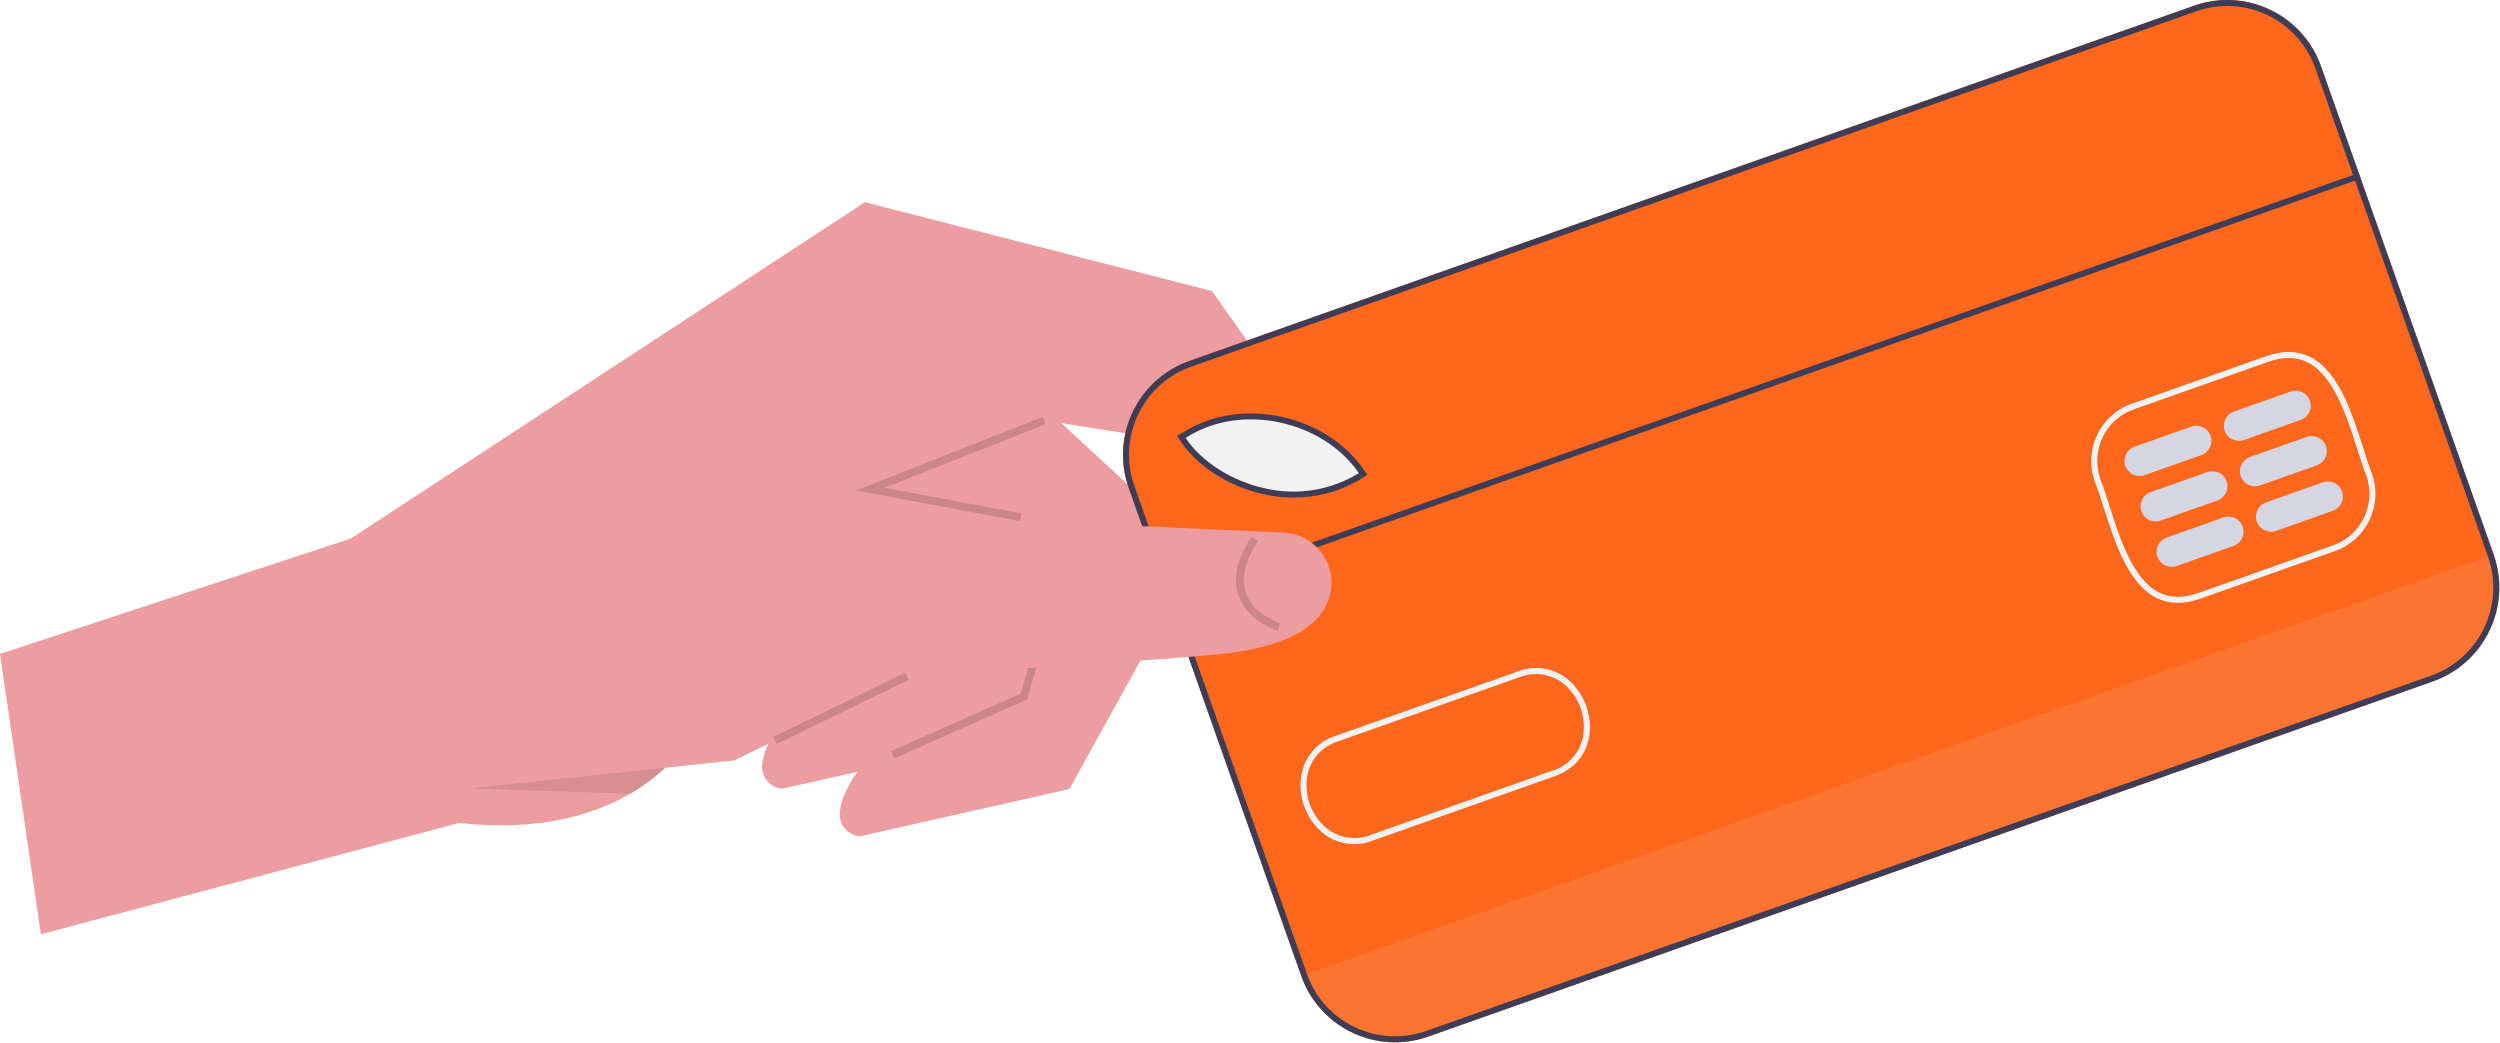
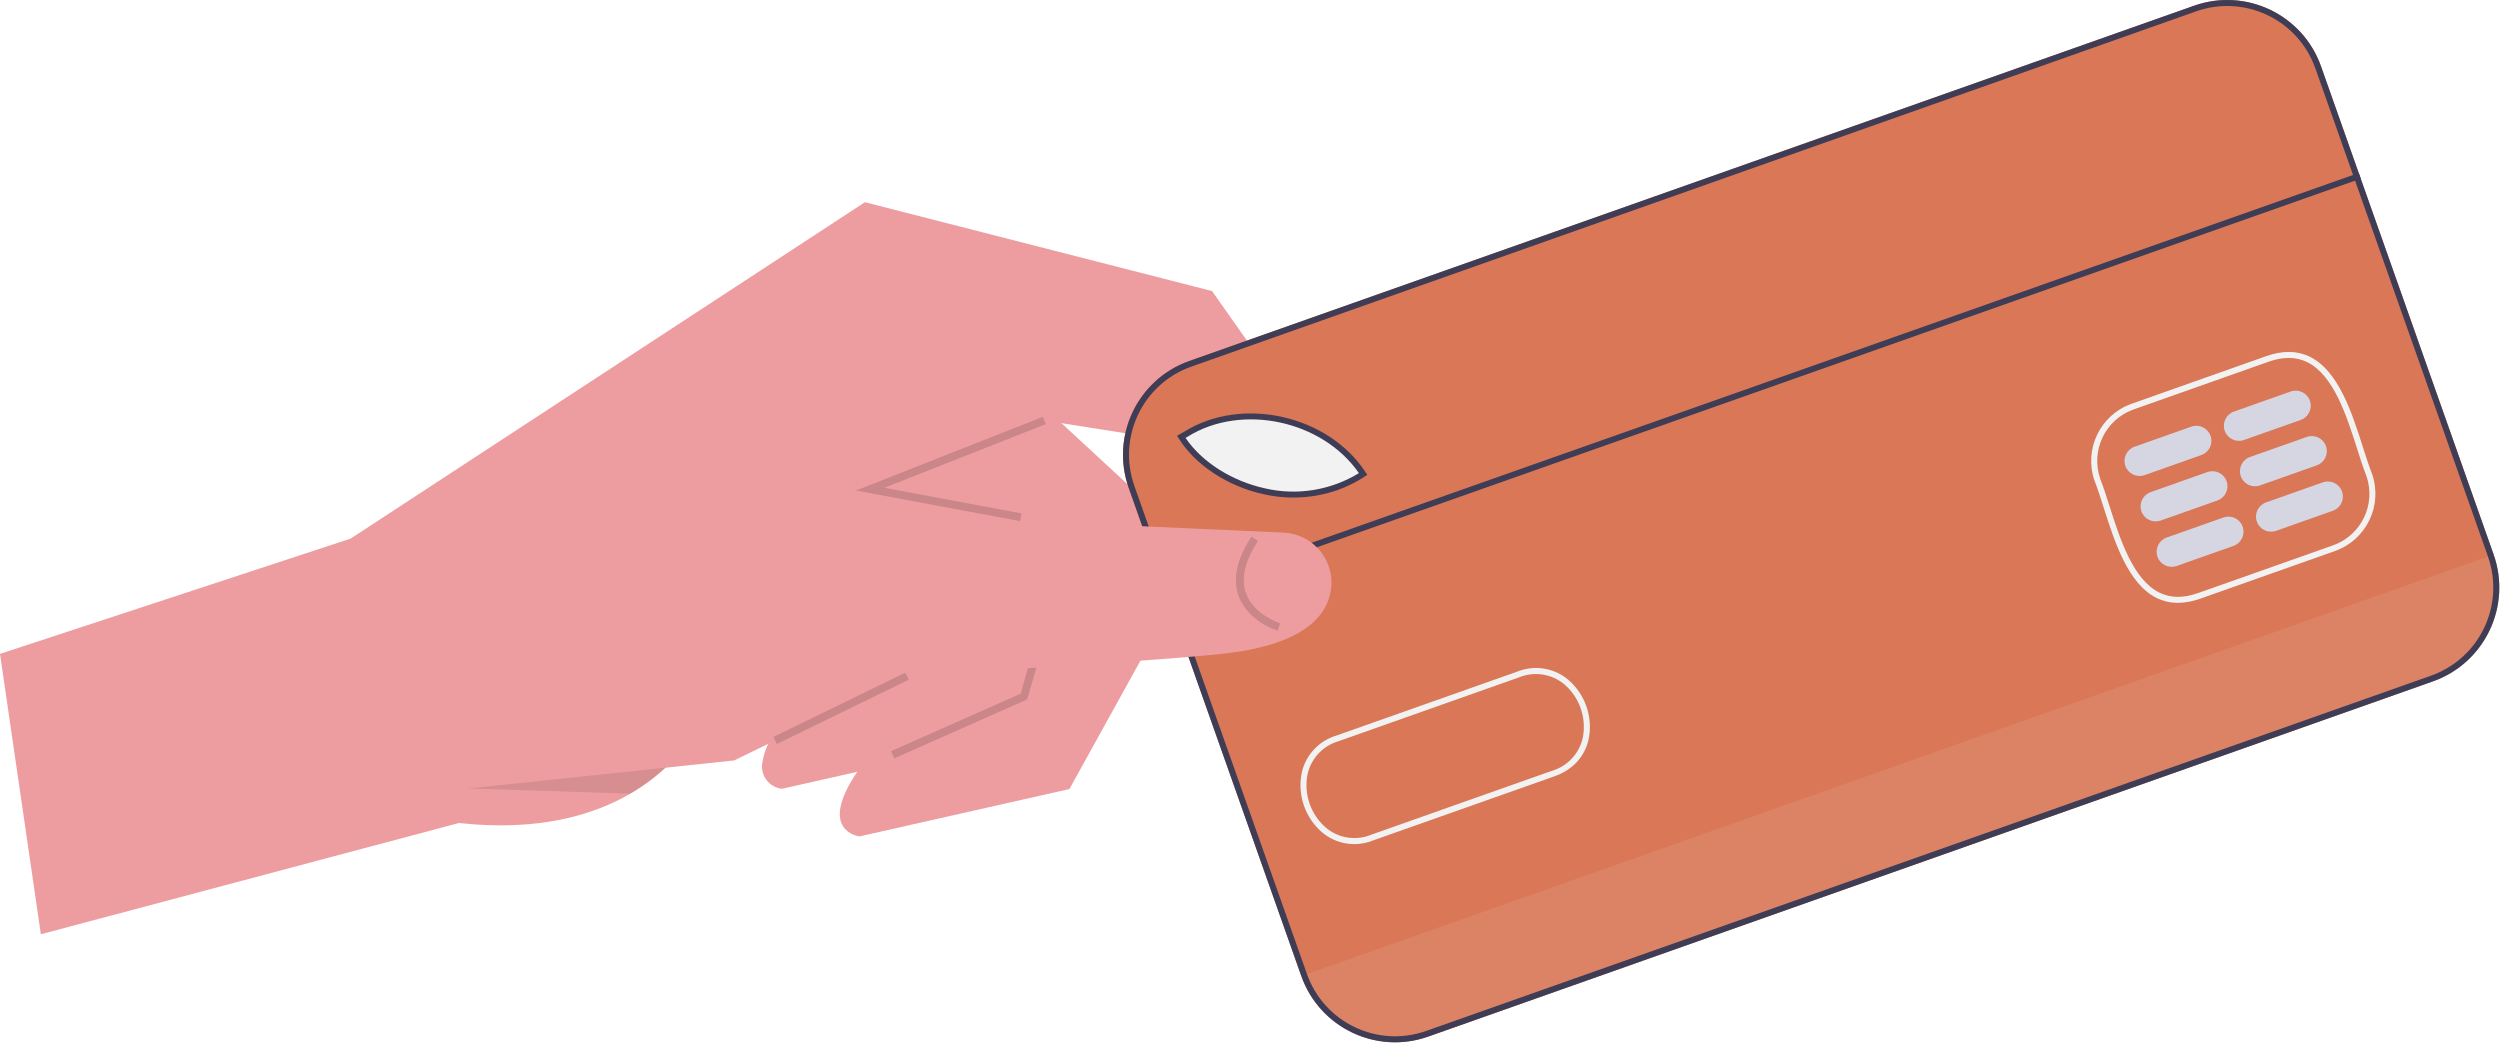
<svg xmlns="http://www.w3.org/2000/svg" width="800.934" height="333.927" viewBox="0 0 800.934 333.927" role="img" artist="Katerina Limpitsouni" source="https://undraw.co/">
  <g transform="translate(-580 -279.587)">
    <path d="M560.571,562.886l-67.25,15.17s-13.713-1.561-.709-20.707c1.168-1.724,2.554-3.579,4.183-5.594l34.853-17.1-.324-2.3-7.42-52.332-2.869-20.255,21.875-20.336,4.176-3.885L602.6,486.895l-.4.731L579,529.573Z" transform="translate(362.041 -30.509)" fill="#ed9da0" />
    <path d="M540.812,550.759l-67.25,15.17a7.184,7.184,0,0,1-6.181-8.8,20.14,20.14,0,0,1,1.818-5.63,60.432,60.432,0,0,1,7.837-11.874l34.853-17.1-4.274-30.139-2.128-15.031-1.378-9.718-2.833-20,26.051-24.221L555.7,449.653l27.144,25.115-3.664,6.612-4.368,7.9-20.961,37.91-4.271,7.722Z" transform="translate(356.934 -33.633)" fill="#ed9da0" />
    <path d="M707.738,549.467s-25.2-1.677-34.623-18.725a30.67,30.67,0,0,1-3.29-18.4l-10.27-20.3-14.617-28.928-37.288-5.888-1.945,1.726-27.038,24.021-8.272,7.35-12.774,11.36-61.946,55.038a46.161,46.161,0,0,1-9.382,11.725A63.143,63.143,0,0,1,475,576.8c-11.82,6.859-29.489,12.191-54.9,9.391L286.164,621.837l-13.09-89.827,112.34-36.936L550.168,387.306l111.218,28.462L712.96,489Z" transform="translate(306.926 -42.936)" fill="#ed9da0" />
    <g transform="translate(939.775 279.587)">
-       <path d="M747.515,607.591,425.55,721.423a31.871,31.871,0,0,1-40.621-19.4L329.616,545.587a31.871,31.871,0,0,1,19.4-40.621L670.984,391.132a31.871,31.871,0,0,1,40.621,19.4l55.309,156.434a31.871,31.871,0,0,1-19.4,40.621Z" transform="translate(-327.798 -389.314)" fill="#fe671c" />
+       <path d="M747.515,607.591,425.55,721.423a31.871,31.871,0,0,1-40.621-19.4L329.616,545.587a31.871,31.871,0,0,1,19.4-40.621L670.984,391.132a31.871,31.871,0,0,1,40.621,19.4l55.309,156.434a31.871,31.871,0,0,1-19.4,40.621Z" transform="translate(-327.798 -389.314)" fill="#d97757" />
      <path d="M753.576,526.253l.293.828a30.4,30.4,0,0,1-18.535,38.794l-323.576,114.4a30.4,30.4,0,0,1-38.791-18.526l-.293-.828Z" transform="translate(-314.457 -348.601)" fill="#f2f2f2" opacity="0.096" />
      <path d="M401.012,510.687c-21.342,14.043-48.694,3.475-58.259-11.92l1.526-.867C362.447,486.577,389.428,492.887,401.012,510.687Z" transform="translate(-323.351 -358.718)" fill="#f2f2f2" />
      <path d="M601.814,555.285c-5.224,1.847-9.926,1.761-13.981-.252-9.163-4.553-13.457-18.051-16.916-28.9-1.006-3.155-1.954-6.136-2.921-8.572l-.014-.038a19.425,19.425,0,0,1,11.771-24.663l43.306-15.311c5.217-1.845,9.915-1.761,13.96.252,9.161,4.546,13.463,18.041,16.921,28.883,1.006,3.162,1.961,6.149,2.93,8.588a19.437,19.437,0,0,1-11.766,24.7Zm-32.02-38.414c.988,2.5,1.945,5.5,2.959,8.678,3.344,10.5,7.507,23.567,15.937,27.756,3.618,1.8,7.7,1.85,12.479.161l43.294-15.307a17.5,17.5,0,0,0,10.606-22.211c-.981-2.465-1.943-5.482-2.962-8.677-3.347-10.495-7.513-23.558-15.94-27.741-3.614-1.795-7.693-1.846-12.464-.16l-43.3,15.31a17.491,17.491,0,0,0-10.6,22.189Z" transform="translate(-256.715 -363.474)" fill="#f2f2f2" />
      <path d="M392.511,515.985a43.043,43.043,0,0,1-23.661,1.3c-11.47-2.515-21.883-9.366-27.165-17.87l-.529-.853,2.381-1.353c18.442-11.487,46.1-5.259,58.033,13.079l.523.8-.8.528A40.5,40.5,0,0,1,392.511,515.985Zm-48.64-16.745c5.173,7.687,14.8,13.834,25.393,16.16a40.217,40.217,0,0,0,30.148-4.866c-11.676-16.89-37.545-22.493-54.87-11.678Z" transform="translate(-323.827 -358.957)" fill="#3f3d56" />
      <path d="M394.762,609.576a16.012,16.012,0,0,1-16.282-2.7,20.029,20.029,0,0,1-6.552-18.513A16.069,16.069,0,0,1,383.212,575.9l57.7-20.4a16.1,16.1,0,0,1,16.6,2.611,20.029,20.029,0,0,1,6.54,18.513c-1.139,5.955-5.156,10.341-11.287,12.44l-57.7,20.4ZM383.57,577.819a14.181,14.181,0,0,0-9.749,10.9,18.043,18.043,0,0,0,5.9,16.679,14.193,14.193,0,0,0,14.68,2.254l57.725-20.411a14.211,14.211,0,0,0,10.022-10.979,18.042,18.042,0,0,0-5.9-16.679,14.255,14.255,0,0,0-14.693-2.264l-57.735,20.413-.265.092Z" transform="translate(-314.767 -340.272)" fill="#f2f2f2" />
      <path d="M599.752,503.836l-18.19,6.432a4.823,4.823,0,1,1-3.216-9.1l18.19-6.432a4.823,4.823,0,1,1,3.216,9.1Z" transform="translate(-254.268 -358.051)" fill="#d6d6e3" />
      <path d="M603.718,515.054l-18.19,6.432a4.823,4.823,0,0,1-3.216-9.1l18.19-6.432a4.823,4.823,0,0,1,3.216,9.1Z" transform="translate(-253.089 -354.717)" fill="#d6d6e3" />
      <path d="M607.684,526.271l-18.19,6.432a4.823,4.823,0,0,1-3.216-9.1l18.19-6.432a4.823,4.823,0,1,1,3.216,9.1Z" transform="translate(-251.91 -351.383)" fill="#d6d6e3" />
      <path d="M624.29,495.161l-18.19,6.432a4.823,4.823,0,1,1-3.216-9.1l18.19-6.432a4.823,4.823,0,0,1,3.216,9.1Z" transform="translate(-246.973 -360.631)" fill="#d6d6e3" />
      <path d="M628.256,506.378l-18.19,6.432a4.823,4.823,0,1,1-3.216-9.1l18.19-6.432a4.823,4.823,0,0,1,3.216,9.1Z" transform="translate(-245.794 -357.296)" fill="#d6d6e3" />
      <path d="M632.222,517.595l-18.19,6.431a4.823,4.823,0,1,1-3.216-9.1l18.19-6.432a4.823,4.823,0,1,1,3.216,9.1Z" transform="translate(-244.616 -353.963)" fill="#d6d6e3" />
      <rect width="404.006" height="1.929" transform="translate(14.952 189.941) rotate(-19.45)" fill="#3f3d56" />
      <path d="M747.515,607.591,425.55,721.423a31.871,31.871,0,0,1-40.621-19.4L329.616,545.587a31.871,31.871,0,0,1,19.4-40.621L670.984,391.132a31.871,31.871,0,0,1,40.621,19.4l55.309,156.434a31.871,31.871,0,0,1-19.4,40.621ZM349.662,506.781a29.939,29.939,0,0,0-18.227,38.164l55.309,156.434a29.939,29.939,0,0,0,38.163,18.227L746.873,605.771A29.939,29.939,0,0,0,765.1,567.608l-55.31-156.429a29.939,29.939,0,0,0-38.162-18.236Z" transform="translate(-327.798 -389.314)" fill="#3f3d56" />
    </g>
    <path d="M228.03,216.988l-1.019-2.3,41.507-18.408,9.895-34.713L263.5,149.509l1.581-1.957,16.21,13.106L270.614,198.1Z" transform="translate(638.483 305.543)" opacity="0.15" />
    <path d="M488.47,541.57l-10.91,5.314-22,2.33a63.145,63.145,0,0,1-11.3,8.35l-19.294-.639-32.587-1.02,110.167-93.938,22.209,5.455S487.441,543.763,488.47,541.57Z" transform="translate(337.662 -23.701)" opacity="0.1" />
    <path d="M643.046,513.111c-2.892.557-6.062,1.018-9.566,1.371-18.087,1.808-56.32,4.212-59.692,4.381-22.646,1.066-36.884,1.053-36.884,1.053l-47.767,23.257-10.91,5.314-88.433,9.366L509.54,455.746l14.506,3.561,24.552,6.038,27.049,6.65,23.47,1.056,30.37,1.362,24.547,1.1a16.109,16.109,0,0,1,15.543,16.561C669.192,500.174,663.575,509.121,643.046,513.111Z" transform="translate(336.995 -25.304)" fill="#ed9da0" />
    <path d="M601.316,502.635c-.391-.12-9.614-3.021-12.54-11.139-1.968-5.458-.583-11.844,4.116-18.982l2.1,1.383c-4.235,6.432-5.533,12.062-3.857,16.73,2.488,6.93,10.833,9.576,10.916,9.6Z" transform="translate(388.034 -20.984)" opacity="0.15" />
    <rect width="47.006" height="2.515" transform="matrix(0.899, -0.438, 0.438, 0.899, 827.774, 515.679)" opacity="0.15" />
    <path d="M218.073,139.377l59.862-23.609.923,2.34-51.73,20.4,43.964,8.212-.463,2.472Z" transform="translate(636.181 297.355)" opacity="0.15" />
  </g>
</svg>
